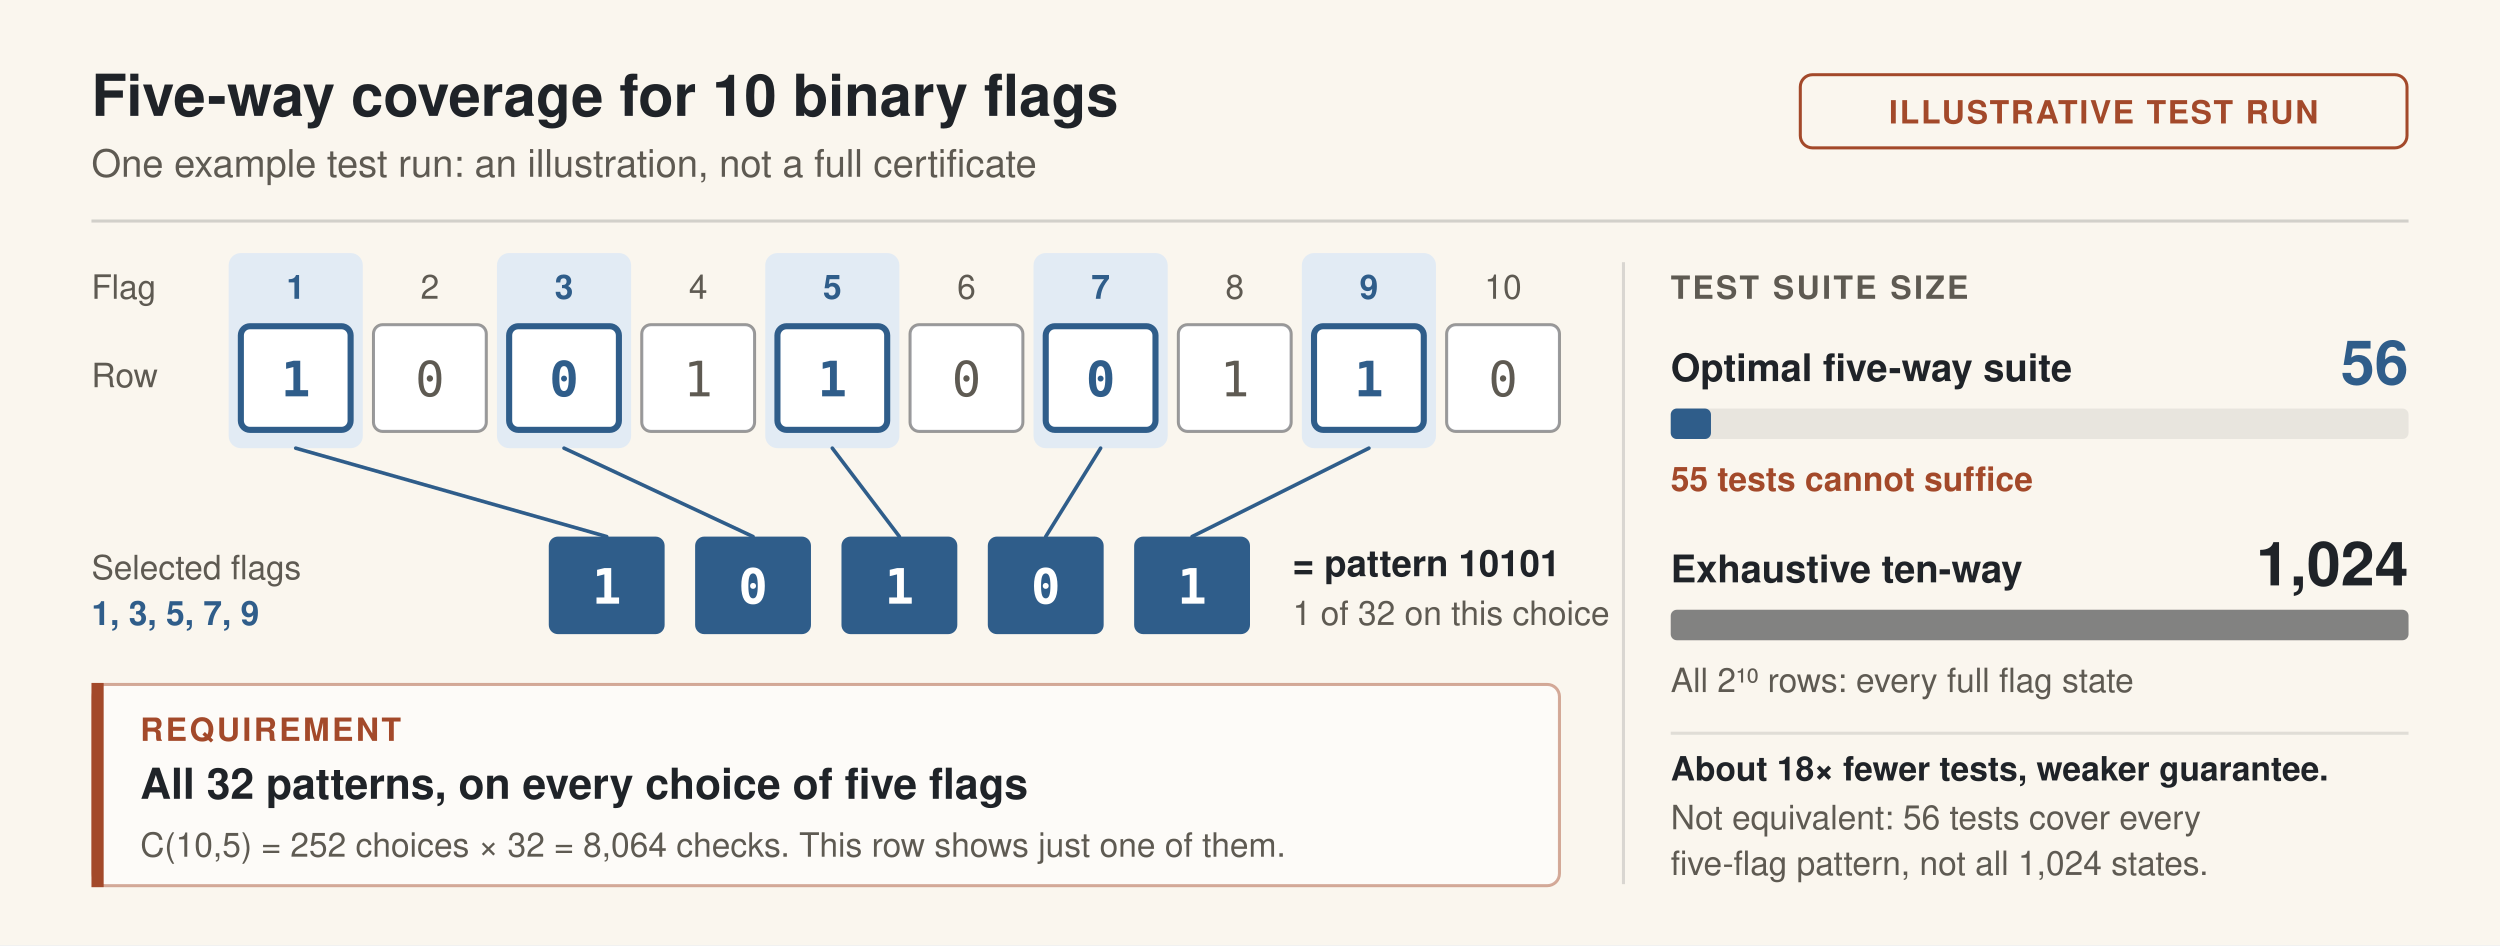
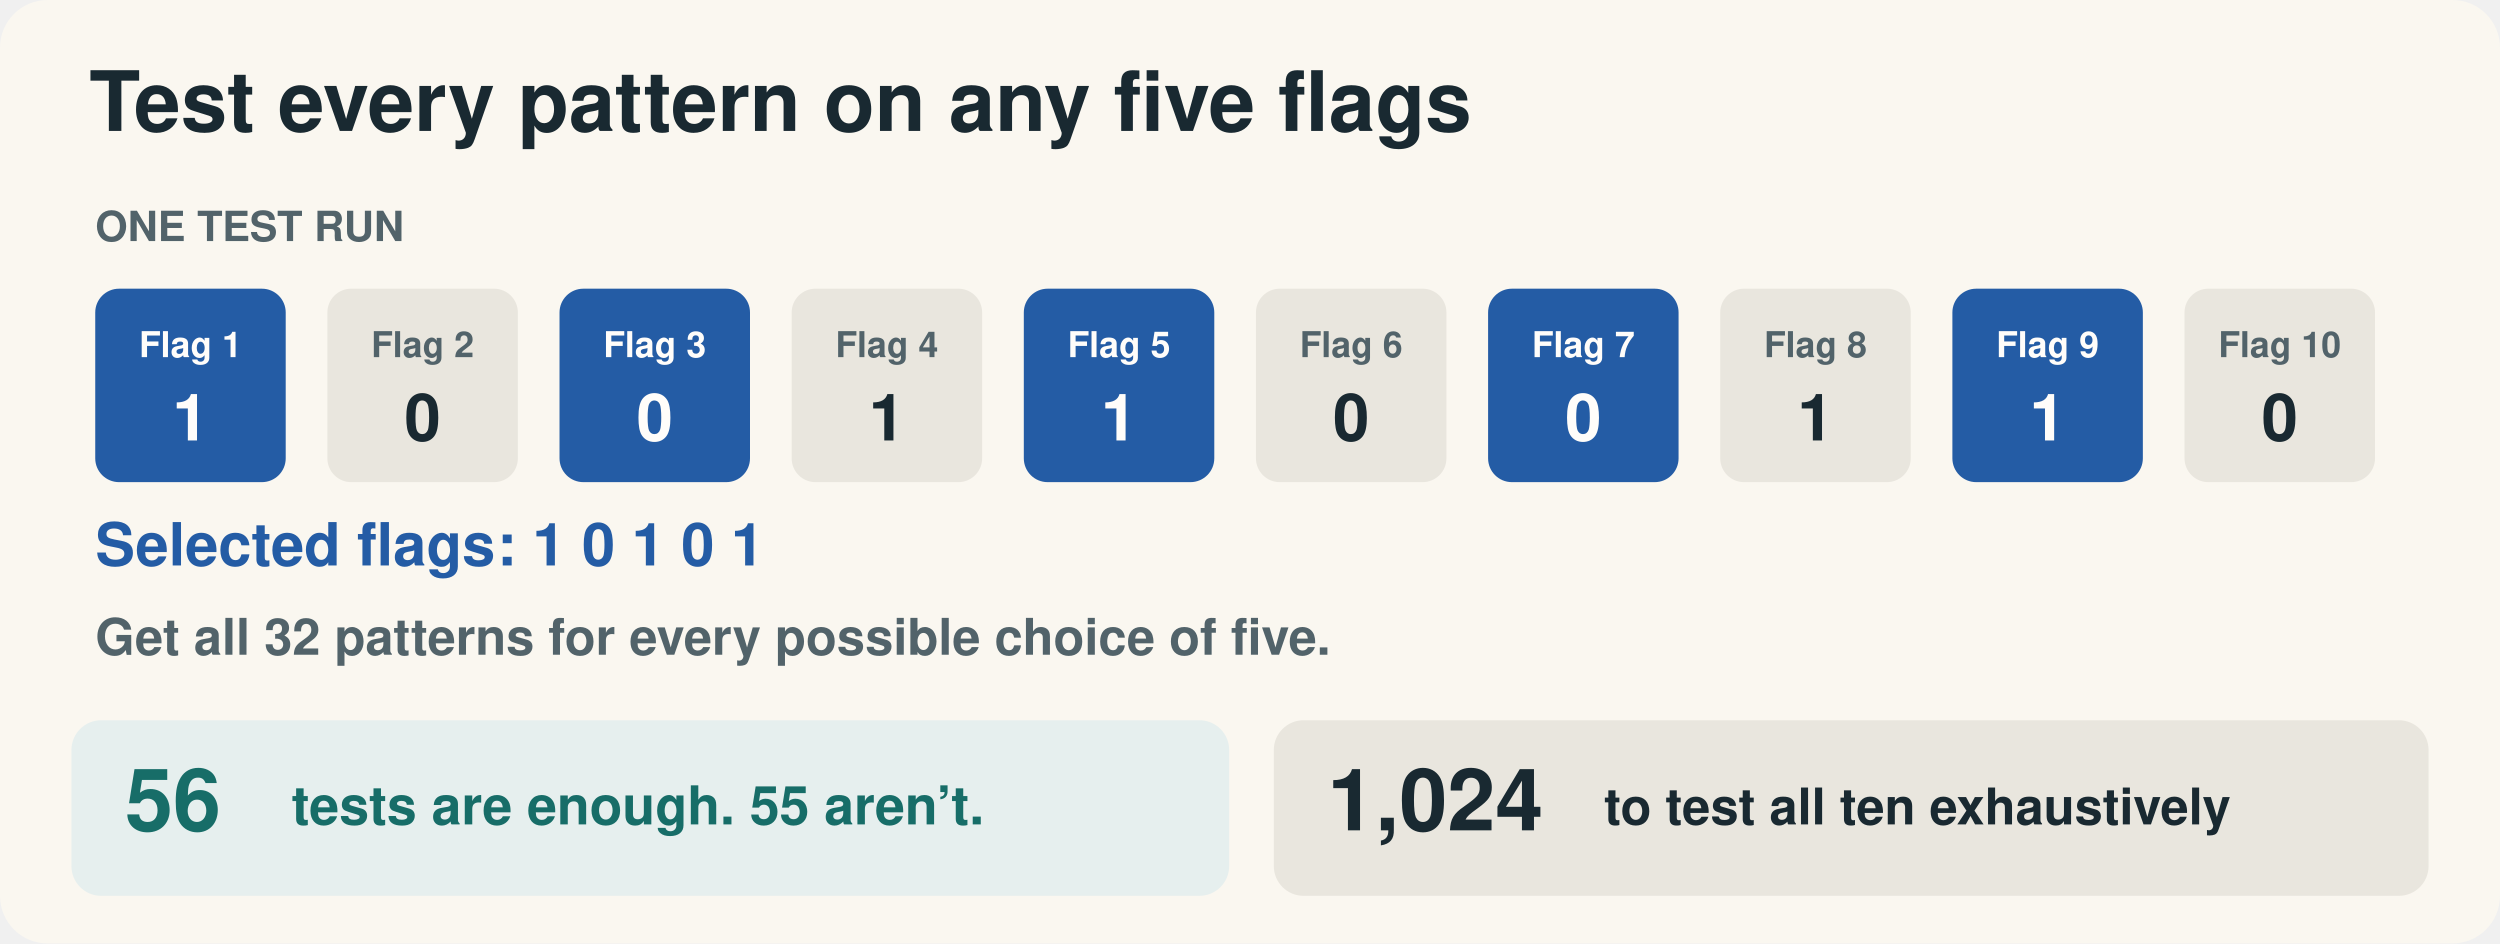
- <svg xmlns="http://www.w3.org/2000/svg" viewBox="0 0 820 310" width="820" height="310" role="img" aria-labelledby="title desc">
-   <defs>
-     <style>
-       .sans { font-family: -apple-system, "Helvetica Neue", Helvetica, Arial, sans-serif; }
-       .mono { font-family: ui-monospace, "SF Mono", Menlo, Consolas, monospace; }
-       .ink { fill: #1F2328; }
-       .muted { fill: #5E5A52; }
-       .blue { fill: #2F5D8A; }
-       .rust { fill: #A3492A; }
-     </style>
-   </defs>
-   <rect x="0" y="0" width="820" height="310" fill="#FAF6EE" />
-   <text x="30" y="38" class="sans ink" font-size="19" font-weight="600">Five-way coverage for 10 binary flags</text>
-   <text x="30" y="58" class="sans muted" font-size="12.5">One example test run: an illustration, not a full certificate</text>
-   <rect x="590.5" y="24.5" width="199" height="24" rx="4" fill="none" stroke="#A3492A" stroke-width="1" />
-   <text x="690" y="40.5" class="sans rust" font-size="10.5" font-weight="600" text-anchor="middle" letter-spacing="0.6">ILLUSTRATIVE TEST RUN</text>
-   <line x1="30" y1="72.5" x2="790" y2="72.5" stroke="#1F2328" stroke-opacity="0.18" stroke-width="1" />
-   <text x="30" y="98" class="sans muted" font-size="11">Flag</text>
-   <text x="30" y="127" class="sans muted" font-size="11">Row</text>
-   <g fill="#E2EBF4">
-     <rect x="75" y="83" width="44" height="64" rx="4" />
-     <rect x="163" y="83" width="44" height="64" rx="4" />
-     <rect x="251" y="83" width="44" height="64" rx="4" />
-     <rect x="339" y="83" width="44" height="64" rx="4" />
-     <rect x="427" y="83" width="44" height="64" rx="4" />
+ <svg xmlns="http://www.w3.org/2000/svg" width="840" height="317" viewBox="0 0 840 317" role="img" aria-labelledby="t d">
+   <rect x="0" y="0" width="840" height="317" rx="16" fill="#faf7f0" stroke="none" stroke-width="1" />
+   <g font-family="Helvetica, Arial, sans-serif">
+     <text x="30" y="44" font-size="28" fill="#192931" font-weight="700" text-anchor="start">Test every pattern on any five flags</text>
+     <text x="32" y="81" font-size="14" fill="#52636a" font-weight="700" text-anchor="start">ONE TEST RUN</text>
+     <rect x="32" y="97" width="64" height="65" rx="8" fill="#245ca5" stroke="none" stroke-width="1" />
+     <text x="64" y="120" font-size="12" fill="#fffdfa" font-weight="600" text-anchor="middle">Flag 1</text>
+     <text x="64" y="148" font-size="22" fill="#fffdfa" font-weight="700" text-anchor="middle">1</text>
+     <rect x="110" y="97" width="64" height="65" rx="8" fill="#e9e6de" stroke="none" stroke-width="1" />
+     <text x="142" y="120" font-size="12" fill="#52636a" font-weight="600" text-anchor="middle">Flag 2</text>
+     <text x="142" y="148" font-size="22" fill="#192931" font-weight="700" text-anchor="middle">0</text>
+     <rect x="188" y="97" width="64" height="65" rx="8" fill="#245ca5" stroke="none" stroke-width="1" />
+     <text x="220" y="120" font-size="12" fill="#fffdfa" font-weight="600" text-anchor="middle">Flag 3</text>
+     <text x="220" y="148" font-size="22" fill="#fffdfa" font-weight="700" text-anchor="middle">0</text>
+     <rect x="266" y="97" width="64" height="65" rx="8" fill="#e9e6de" stroke="none" stroke-width="1" />
+     <text x="298" y="120" font-size="12" fill="#52636a" font-weight="600" text-anchor="middle">Flag 4</text>
+     <text x="298" y="148" font-size="22" fill="#192931" font-weight="700" text-anchor="middle">1</text>
+     <rect x="344" y="97" width="64" height="65" rx="8" fill="#245ca5" stroke="none" stroke-width="1" />
+     <text x="376" y="120" font-size="12" fill="#fffdfa" font-weight="600" text-anchor="middle">Flag 5</text>
+     <text x="376" y="148" font-size="22" fill="#fffdfa" font-weight="700" text-anchor="middle">1</text>
+     <rect x="422" y="97" width="64" height="65" rx="8" fill="#e9e6de" stroke="none" stroke-width="1" />
+     <text x="454" y="120" font-size="12" fill="#52636a" font-weight="600" text-anchor="middle">Flag 6</text>
+     <text x="454" y="148" font-size="22" fill="#192931" font-weight="700" text-anchor="middle">0</text>
+     <rect x="500" y="97" width="64" height="65" rx="8" fill="#245ca5" stroke="none" stroke-width="1" />
+     <text x="532" y="120" font-size="12" fill="#fffdfa" font-weight="600" text-anchor="middle">Flag 7</text>
+     <text x="532" y="148" font-size="22" fill="#fffdfa" font-weight="700" text-anchor="middle">0</text>
+     <rect x="578" y="97" width="64" height="65" rx="8" fill="#e9e6de" stroke="none" stroke-width="1" />
+     <text x="610" y="120" font-size="12" fill="#52636a" font-weight="600" text-anchor="middle">Flag 8</text>
+     <text x="610" y="148" font-size="22" fill="#192931" font-weight="700" text-anchor="middle">1</text>
+     <rect x="656" y="97" width="64" height="65" rx="8" fill="#245ca5" stroke="none" stroke-width="1" />
+     <text x="688" y="120" font-size="12" fill="#fffdfa" font-weight="600" text-anchor="middle">Flag 9</text>
+     <text x="688" y="148" font-size="22" fill="#fffdfa" font-weight="700" text-anchor="middle">1</text>
+     <rect x="734" y="97" width="64" height="65" rx="8" fill="#e9e6de" stroke="none" stroke-width="1" />
+     <text x="766" y="120" font-size="12" fill="#52636a" font-weight="600" text-anchor="middle">Flag 10</text>
+     <text x="766" y="148" font-size="22" fill="#192931" font-weight="700" text-anchor="middle">0</text>
+     <text x="32" y="190" font-size="20" fill="#245ca5" font-weight="700" text-anchor="start">Selected flags: 1 0 1 0 1</text>
+     <text x="32" y="220" font-size="17" fill="#52636a" font-weight="600" text-anchor="start">Get all 32 patterns for every possible choice of five.</text>
+     <rect x="24" y="242" width="389" height="59" rx="10" fill="#e6efee" stroke="none" stroke-width="1" />
+     <text x="42" y="279" font-size="29" fill="#176d68" font-weight="750" text-anchor="start">56</text>
+     <text x="98" y="277" font-size="18" fill="#176d68" font-weight="700" text-anchor="start">tests are enough. 55 aren’t.</text>
+     <rect x="428" y="242" width="388" height="59" rx="10" fill="#e9e6de" stroke="none" stroke-width="1" />
+     <text x="446" y="279" font-size="29" fill="#192931" font-weight="750" text-anchor="start">1,024</text>
+     <text x="539" y="277" font-size="17" fill="#192931" font-weight="650" text-anchor="start">to test all ten exhaustively</text>
  </g>
-   <g class="sans" font-size="11" text-anchor="middle">
-     <text x="97" y="98" class="blue" font-weight="700">1</text>
-     <text x="141" y="98" class="muted">2</text>
-     <text x="185" y="98" class="blue" font-weight="700">3</text>
-     <text x="229" y="98" class="muted">4</text>
-     <text x="273" y="98" class="blue" font-weight="700">5</text>
-     <text x="317" y="98" class="muted">6</text>
-     <text x="361" y="98" class="blue" font-weight="700">7</text>
-     <text x="405" y="98" class="muted">8</text>
-     <text x="449" y="98" class="blue" font-weight="700">9</text>
-     <text x="493" y="98" class="muted">10</text>
-   </g>
-   <g fill="#FFFFFF" stroke="#1F2328" stroke-opacity="0.45" stroke-width="1">
-     <rect x="122.5" y="106.5" width="37" height="35" rx="3" />
-     <rect x="210.5" y="106.5" width="37" height="35" rx="3" />
-     <rect x="298.5" y="106.5" width="37" height="35" rx="3" />
-     <rect x="386.5" y="106.5" width="37" height="35" rx="3" />
-     <rect x="474.5" y="106.5" width="37" height="35" rx="3" />
-   </g>
-   <g fill="#FFFFFF" stroke="#2F5D8A" stroke-width="2">
-     <rect x="79" y="107" width="36" height="34" rx="3" />
-     <rect x="167" y="107" width="36" height="34" rx="3" />
-     <rect x="255" y="107" width="36" height="34" rx="3" />
-     <rect x="343" y="107" width="36" height="34" rx="3" />
-     <rect x="431" y="107" width="36" height="34" rx="3" />
-   </g>
-   <g class="mono" font-size="16" text-anchor="middle">
-     <text x="97" y="130" class="blue" font-weight="700">1</text>
-     <text x="141" y="130" class="muted">0</text>
-     <text x="185" y="130" class="blue" font-weight="700">0</text>
-     <text x="229" y="130" class="muted">1</text>
-     <text x="273" y="130" class="blue" font-weight="700">1</text>
-     <text x="317" y="130" class="muted">0</text>
-     <text x="361" y="130" class="blue" font-weight="700">0</text>
-     <text x="405" y="130" class="muted">1</text>
-     <text x="449" y="130" class="blue" font-weight="700">1</text>
-     <text x="493" y="130" class="muted">0</text>
-   </g>
-   <g stroke="#2F5D8A" stroke-width="1.2" fill="none" stroke-linecap="round">
-     <line x1="97" y1="147" x2="199" y2="176" />
-     <line x1="185" y1="147" x2="247" y2="176" />
-     <line x1="273" y1="147" x2="295" y2="176" />
-     <line x1="361" y1="147" x2="343" y2="176" />
-     <line x1="449" y1="147" x2="391" y2="176" />
-   </g>
-   <text x="30" y="190" class="sans muted" font-size="11">Selected flags</text>
-   <text x="30" y="205" class="sans blue" font-size="11" font-weight="600">1, 3, 5, 7, 9</text>
-   <g fill="#2F5D8A">
-     <rect x="180" y="176" width="38" height="32" rx="3" />
-     <rect x="228" y="176" width="38" height="32" rx="3" />
-     <rect x="276" y="176" width="38" height="32" rx="3" />
-     <rect x="324" y="176" width="38" height="32" rx="3" />
-     <rect x="372" y="176" width="38" height="32" rx="3" />
-   </g>
-   <g class="mono" font-size="16" font-weight="700" fill="#FFFFFF" text-anchor="middle">
-     <text x="199" y="198">1</text>
-     <text x="247" y="198">0</text>
-     <text x="295" y="198">1</text>
-     <text x="343" y="198">0</text>
-     <text x="391" y="198">1</text>
-   </g>
-   <text x="424" y="189" class="sans ink" font-size="12" font-weight="600">= pattern 10101</text>
-   <text x="424" y="205" class="sans muted" font-size="11">1 of 32 on this choice</text>
-   <rect x="30.5" y="224.5" width="481" height="66" rx="4" fill="#FFFFFF" fill-opacity="0.6" stroke="#A3492A" stroke-opacity="0.45" stroke-width="1" />
-   <rect x="30" y="224" width="4" height="67" fill="#A3492A" />
-   <text x="46" y="243" class="sans rust" font-size="10.5" font-weight="700" letter-spacing="0.8">REQUIREMENT</text>
-   <text x="46" y="262" class="sans ink" font-size="14" font-weight="600">All 32 patterns, on every choice of five flags</text>
-   <text x="46" y="281" class="sans muted" font-size="11">C(10,5) = 252 choices × 32 = 8,064 checks. This row shows just one of them.</text>
-   <line x1="532.5" y1="86" x2="532.5" y2="290" stroke="#1F2328" stroke-opacity="0.15" stroke-width="1" />
-   <text x="548" y="98" class="sans muted" font-size="10.5" font-weight="700" letter-spacing="0.8">TEST SUITE SIZE</text>
-   <text x="548" y="125" class="sans ink" font-size="12.5" font-weight="600">Optimal five-way suite</text>
-   <text x="790" y="126" class="sans blue" font-size="20" font-weight="700" text-anchor="end">56</text>
-   <rect x="548" y="134" width="242" height="10" rx="2" fill="#1F2328" fill-opacity="0.08" />
-   <rect x="548" y="134" width="13.2" height="10" rx="2" fill="#2F5D8A" />
-   <text x="548" y="161" class="sans rust" font-size="11" font-weight="600">55 tests cannot suffice</text>
-   <text x="548" y="191" class="sans ink" font-size="12.5" font-weight="600">Exhaustive ten-way</text>
-   <text x="790" y="192" class="sans ink" font-size="20" font-weight="700" text-anchor="end">1,024</text>
-   <rect x="548" y="200" width="242" height="10" rx="2" fill="#1F2328" fill-opacity="0.55" />
-   <text x="548" y="227" class="sans muted" font-size="11">All 2¹⁰ rows: every full flag state</text>
-   <line x1="548" y1="240.5" x2="790" y2="240.5" stroke="#1F2328" stroke-opacity="0.12" stroke-width="1" />
-   <text x="548" y="256" class="sans ink" font-size="11" font-weight="700">About 18× fewer tests, weaker guarantee.</text>
-   <text x="548" y="272" class="sans muted" font-size="11">Not equivalent: 56 tests cover every</text>
-   <text x="548" y="287" class="sans muted" font-size="11">five-flag pattern, not all 1,024 states.</text>
</svg>
